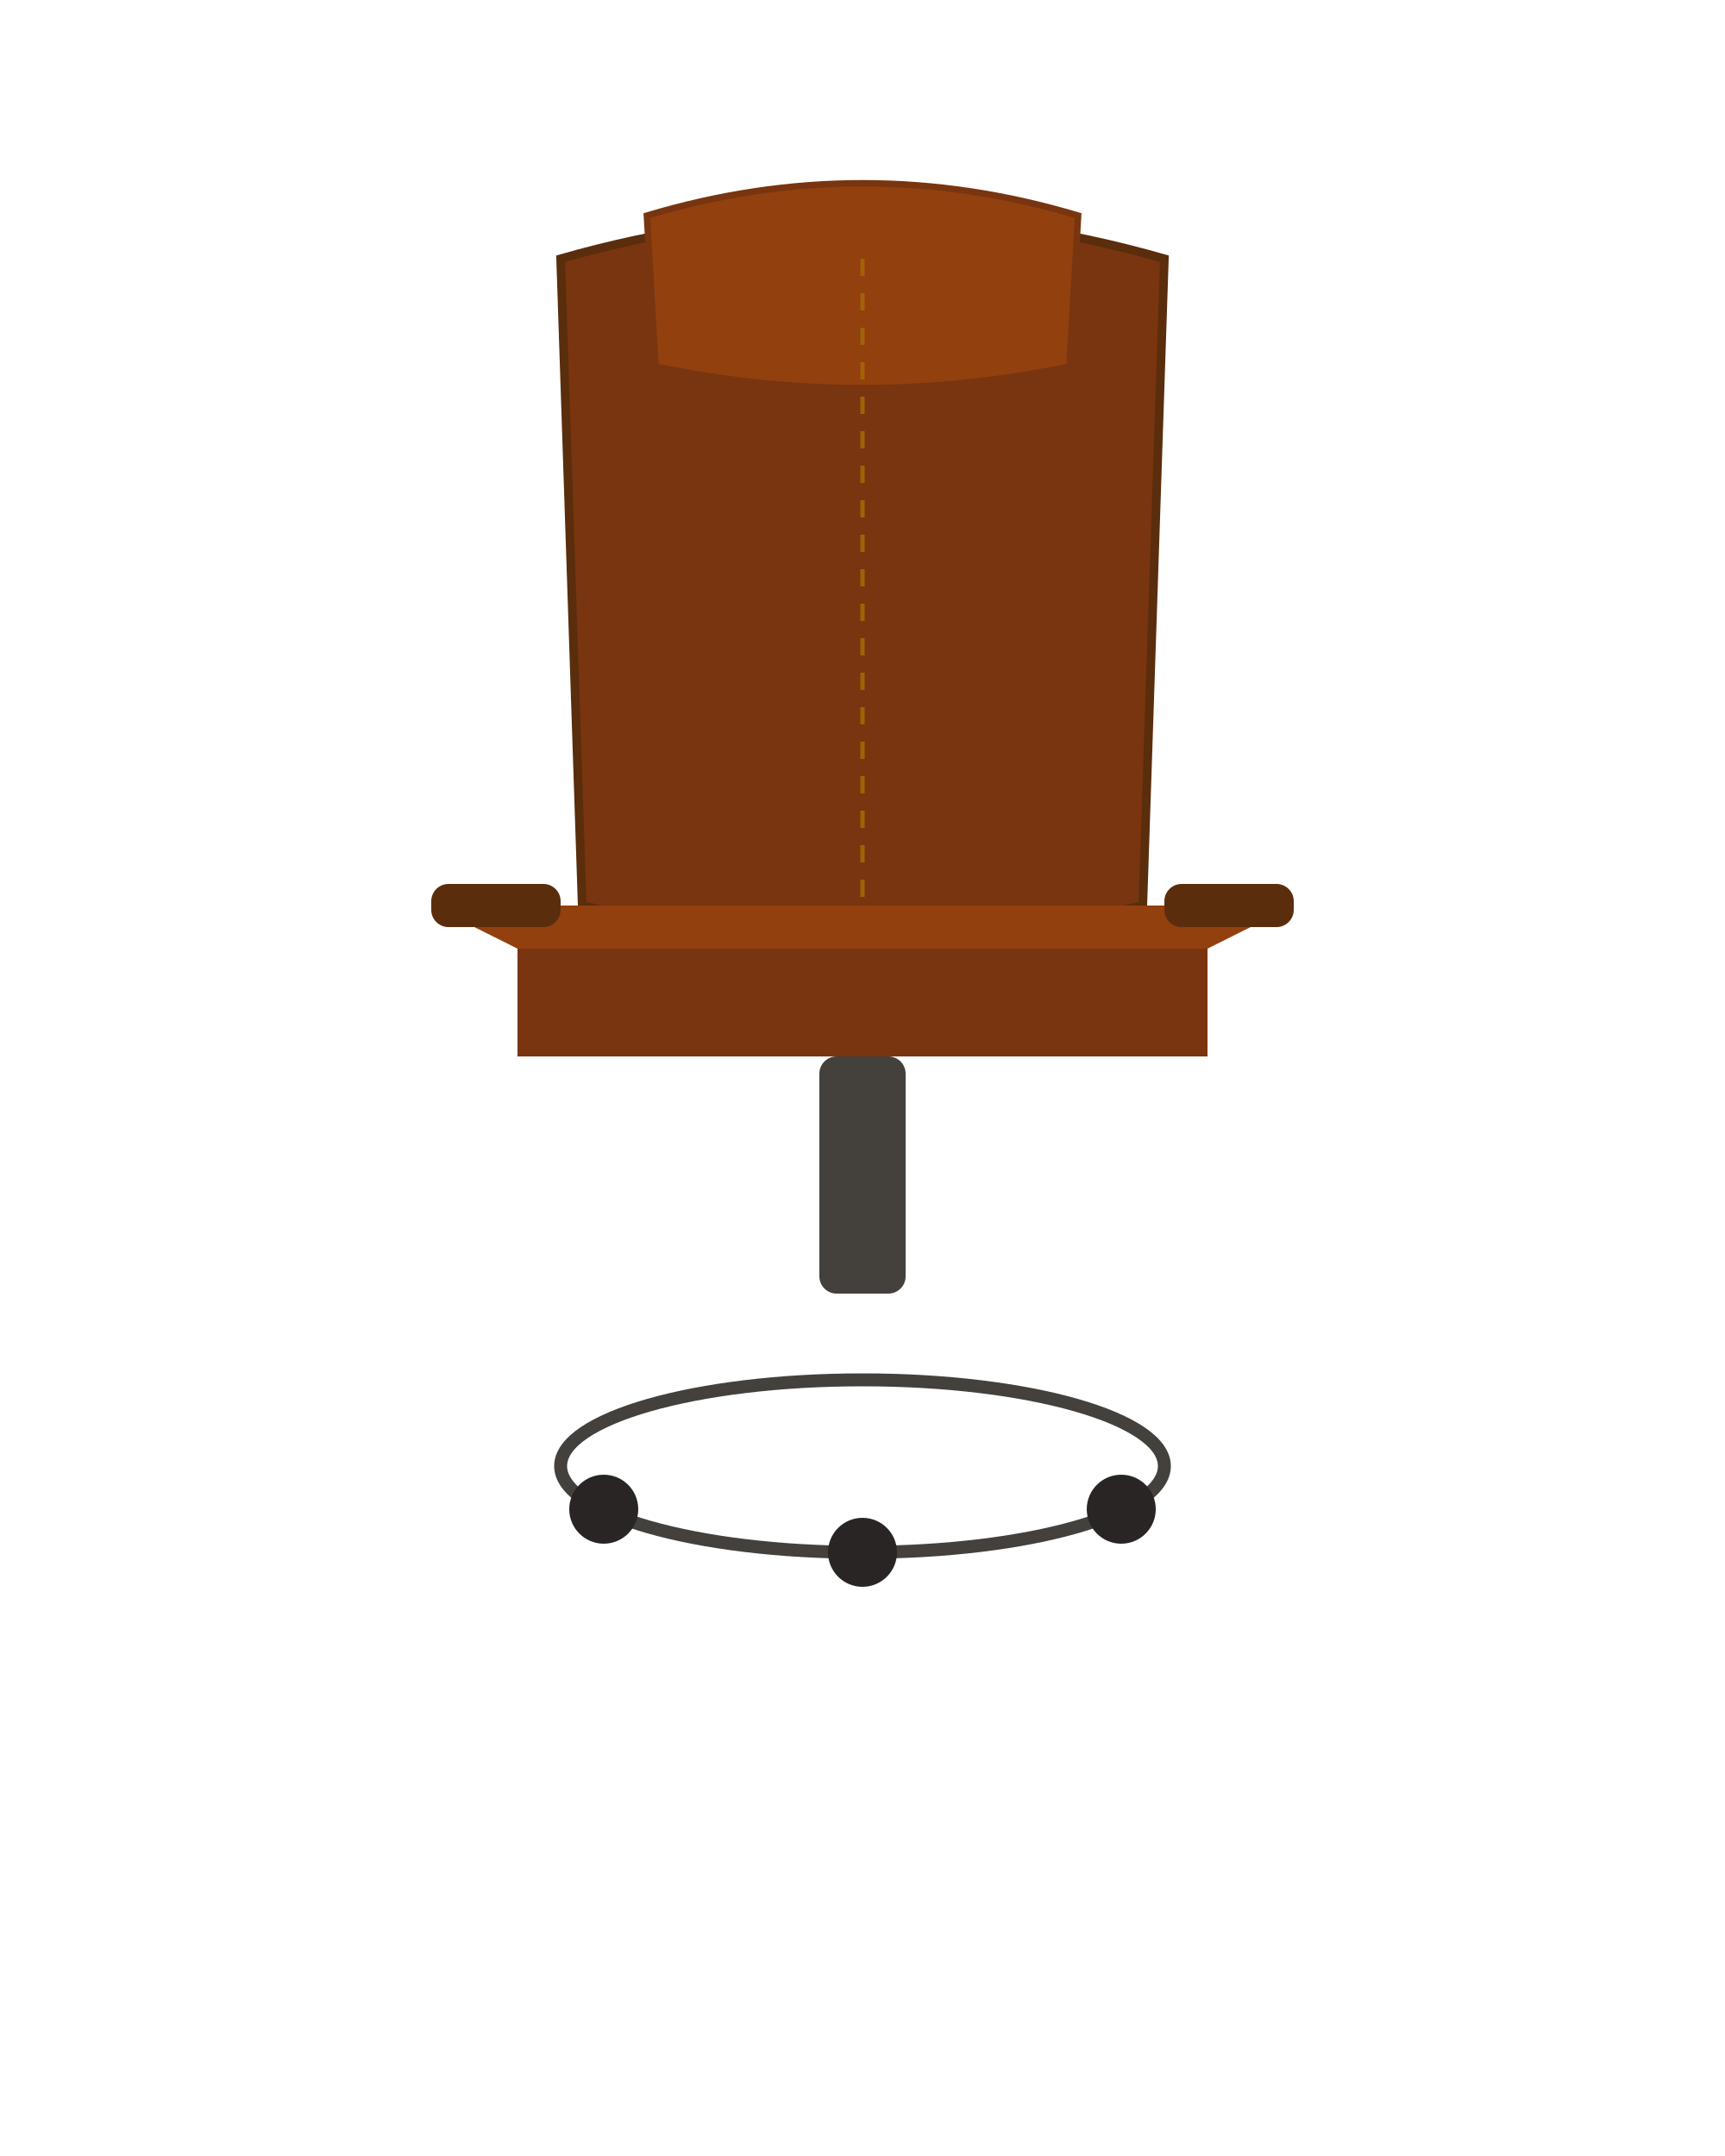
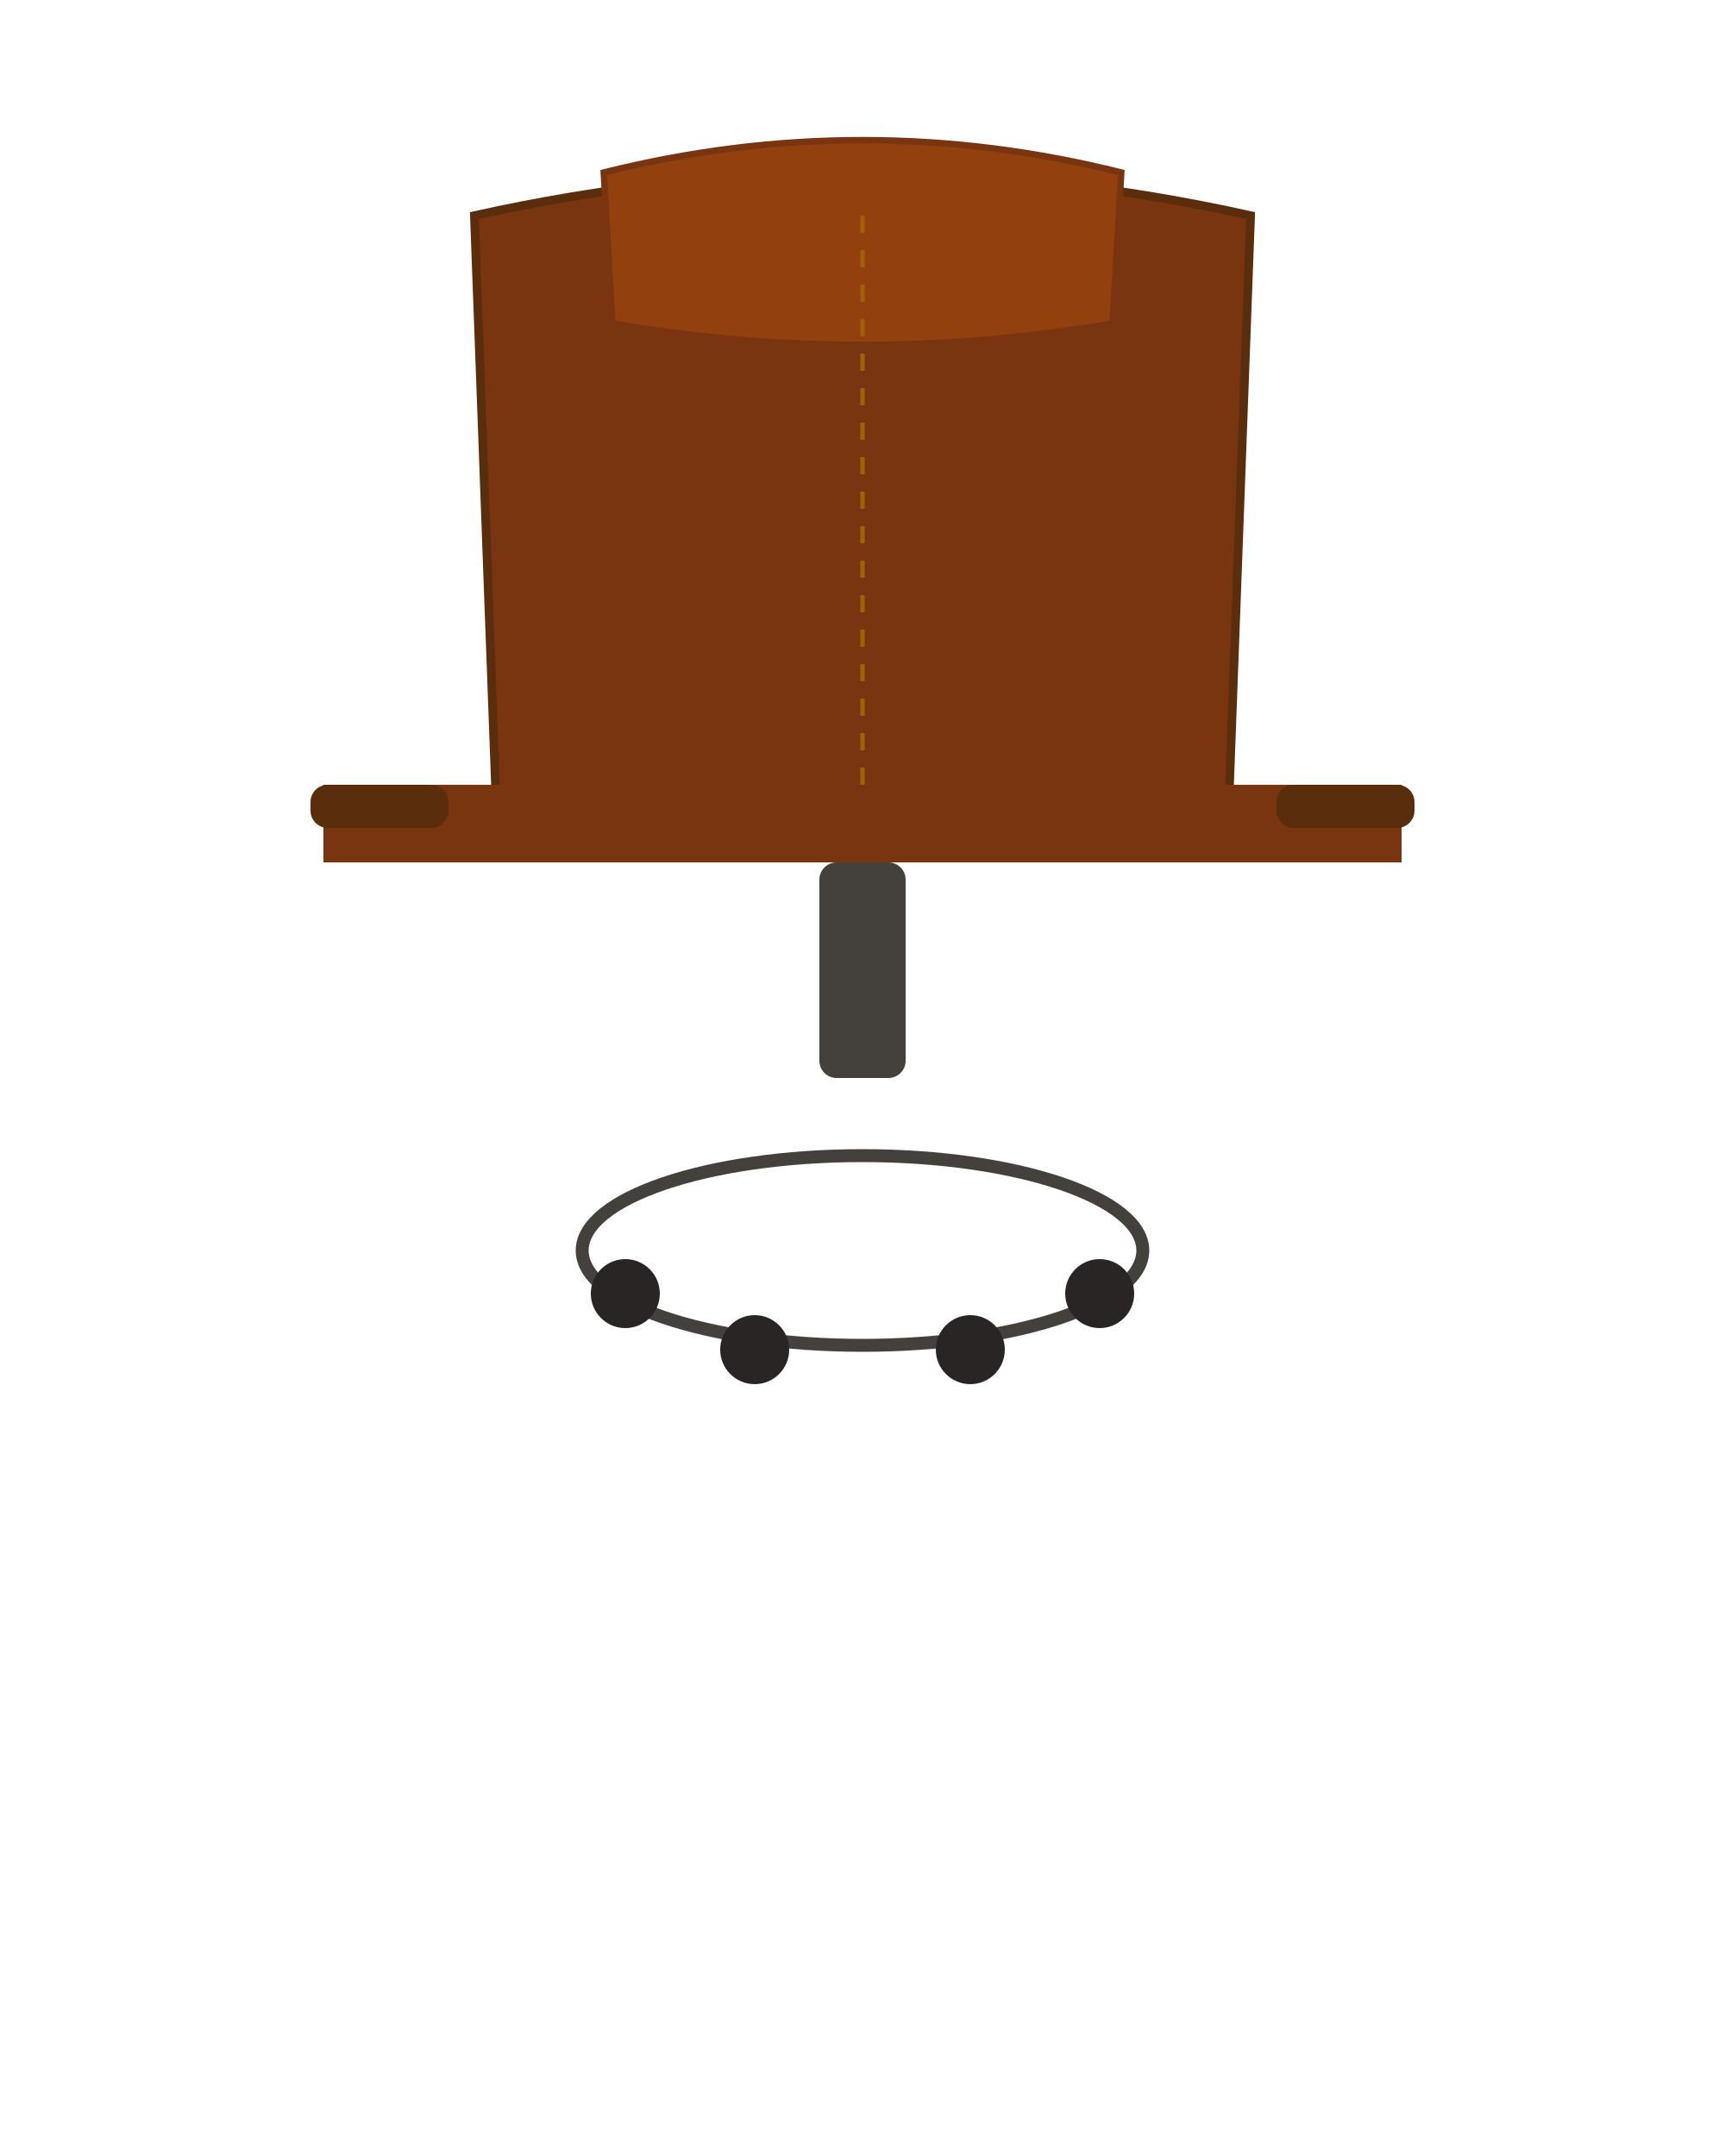
<svg xmlns="http://www.w3.org/2000/svg" width="400" height="500" viewBox="0 0 400 500">
-   <path d="M130,60 Q200,40 270,60 L265,210 Q200,225 135,210 Z" fill="#78350f" stroke="#5a2d0c" stroke-width="2" />
-   <path d="M150,50 Q200,35 250,50 L248,85 Q200,95 152,85 Z" fill="#92400e" stroke="#78350f" stroke-width="1.5" />
-   <line x1="200" y1="60" x2="200" y2="210" stroke="#a16207" stroke-width="1" stroke-dasharray="4,4" />
-   <polygon points="120,220 280,220 300,210 100,210" fill="#92400e" />
-   <polygon points="120,220 280,220 280,245 120,245" fill="#78350f" />
-   <rect x="100" y="205" width="30" height="10" rx="4" fill="#5a2d0c" />
-   <rect x="270" y="205" width="30" height="10" rx="4" fill="#5a2d0c" />
-   <rect x="190" y="245" width="20" height="55" rx="4" fill="#44403c" />
-   <ellipse cx="200" cy="340" rx="70" ry="20" fill="none" stroke="#44403c" stroke-width="3" />
-   <circle cx="140" cy="350" r="8" fill="#292524" />
-   <circle cx="200" cy="360" r="8" fill="#292524" />
-   <circle cx="260" cy="350" r="8" fill="#292524" />
+   <path d="M110,50 Q200,30 290,50 L285,185 Q200,200 115,185 Z" fill="#78350f" stroke="#5a2d0c" stroke-width="2" />
+   <path d="M140,40 Q200,25 260,40 L258,75 Q200,85 142,75 Z" fill="#92400e" stroke="#78350f" stroke-width="1.5" />
+   <line x1="200" y1="50" x2="200" y2="185" stroke="#a16207" stroke-width="1" stroke-dasharray="4,4" />
+   <polygon points="100,195 300,195 325,182 75,182" fill="#92400e" />
+   <polygon points="75,182 325,182 325,200 75,200" fill="#78350f" />
+   <rect x="72" y="182" width="32" height="10" rx="4" fill="#5a2d0c" />
+   <rect x="296" y="182" width="32" height="10" rx="4" fill="#5a2d0c" />
+   <rect x="190" y="200" width="20" height="50" rx="4" fill="#44403c" />
+   <ellipse cx="200" cy="290" rx="65" ry="22" fill="none" stroke="#44403c" stroke-width="3" />
+   <circle cx="145" cy="300" r="8" fill="#292524" />
+   <circle cx="175" cy="313" r="8" fill="#292524" />
+   <circle cx="225" cy="313" r="8" fill="#292524" />
+   <circle cx="255" cy="300" r="8" fill="#292524" />
</svg>
